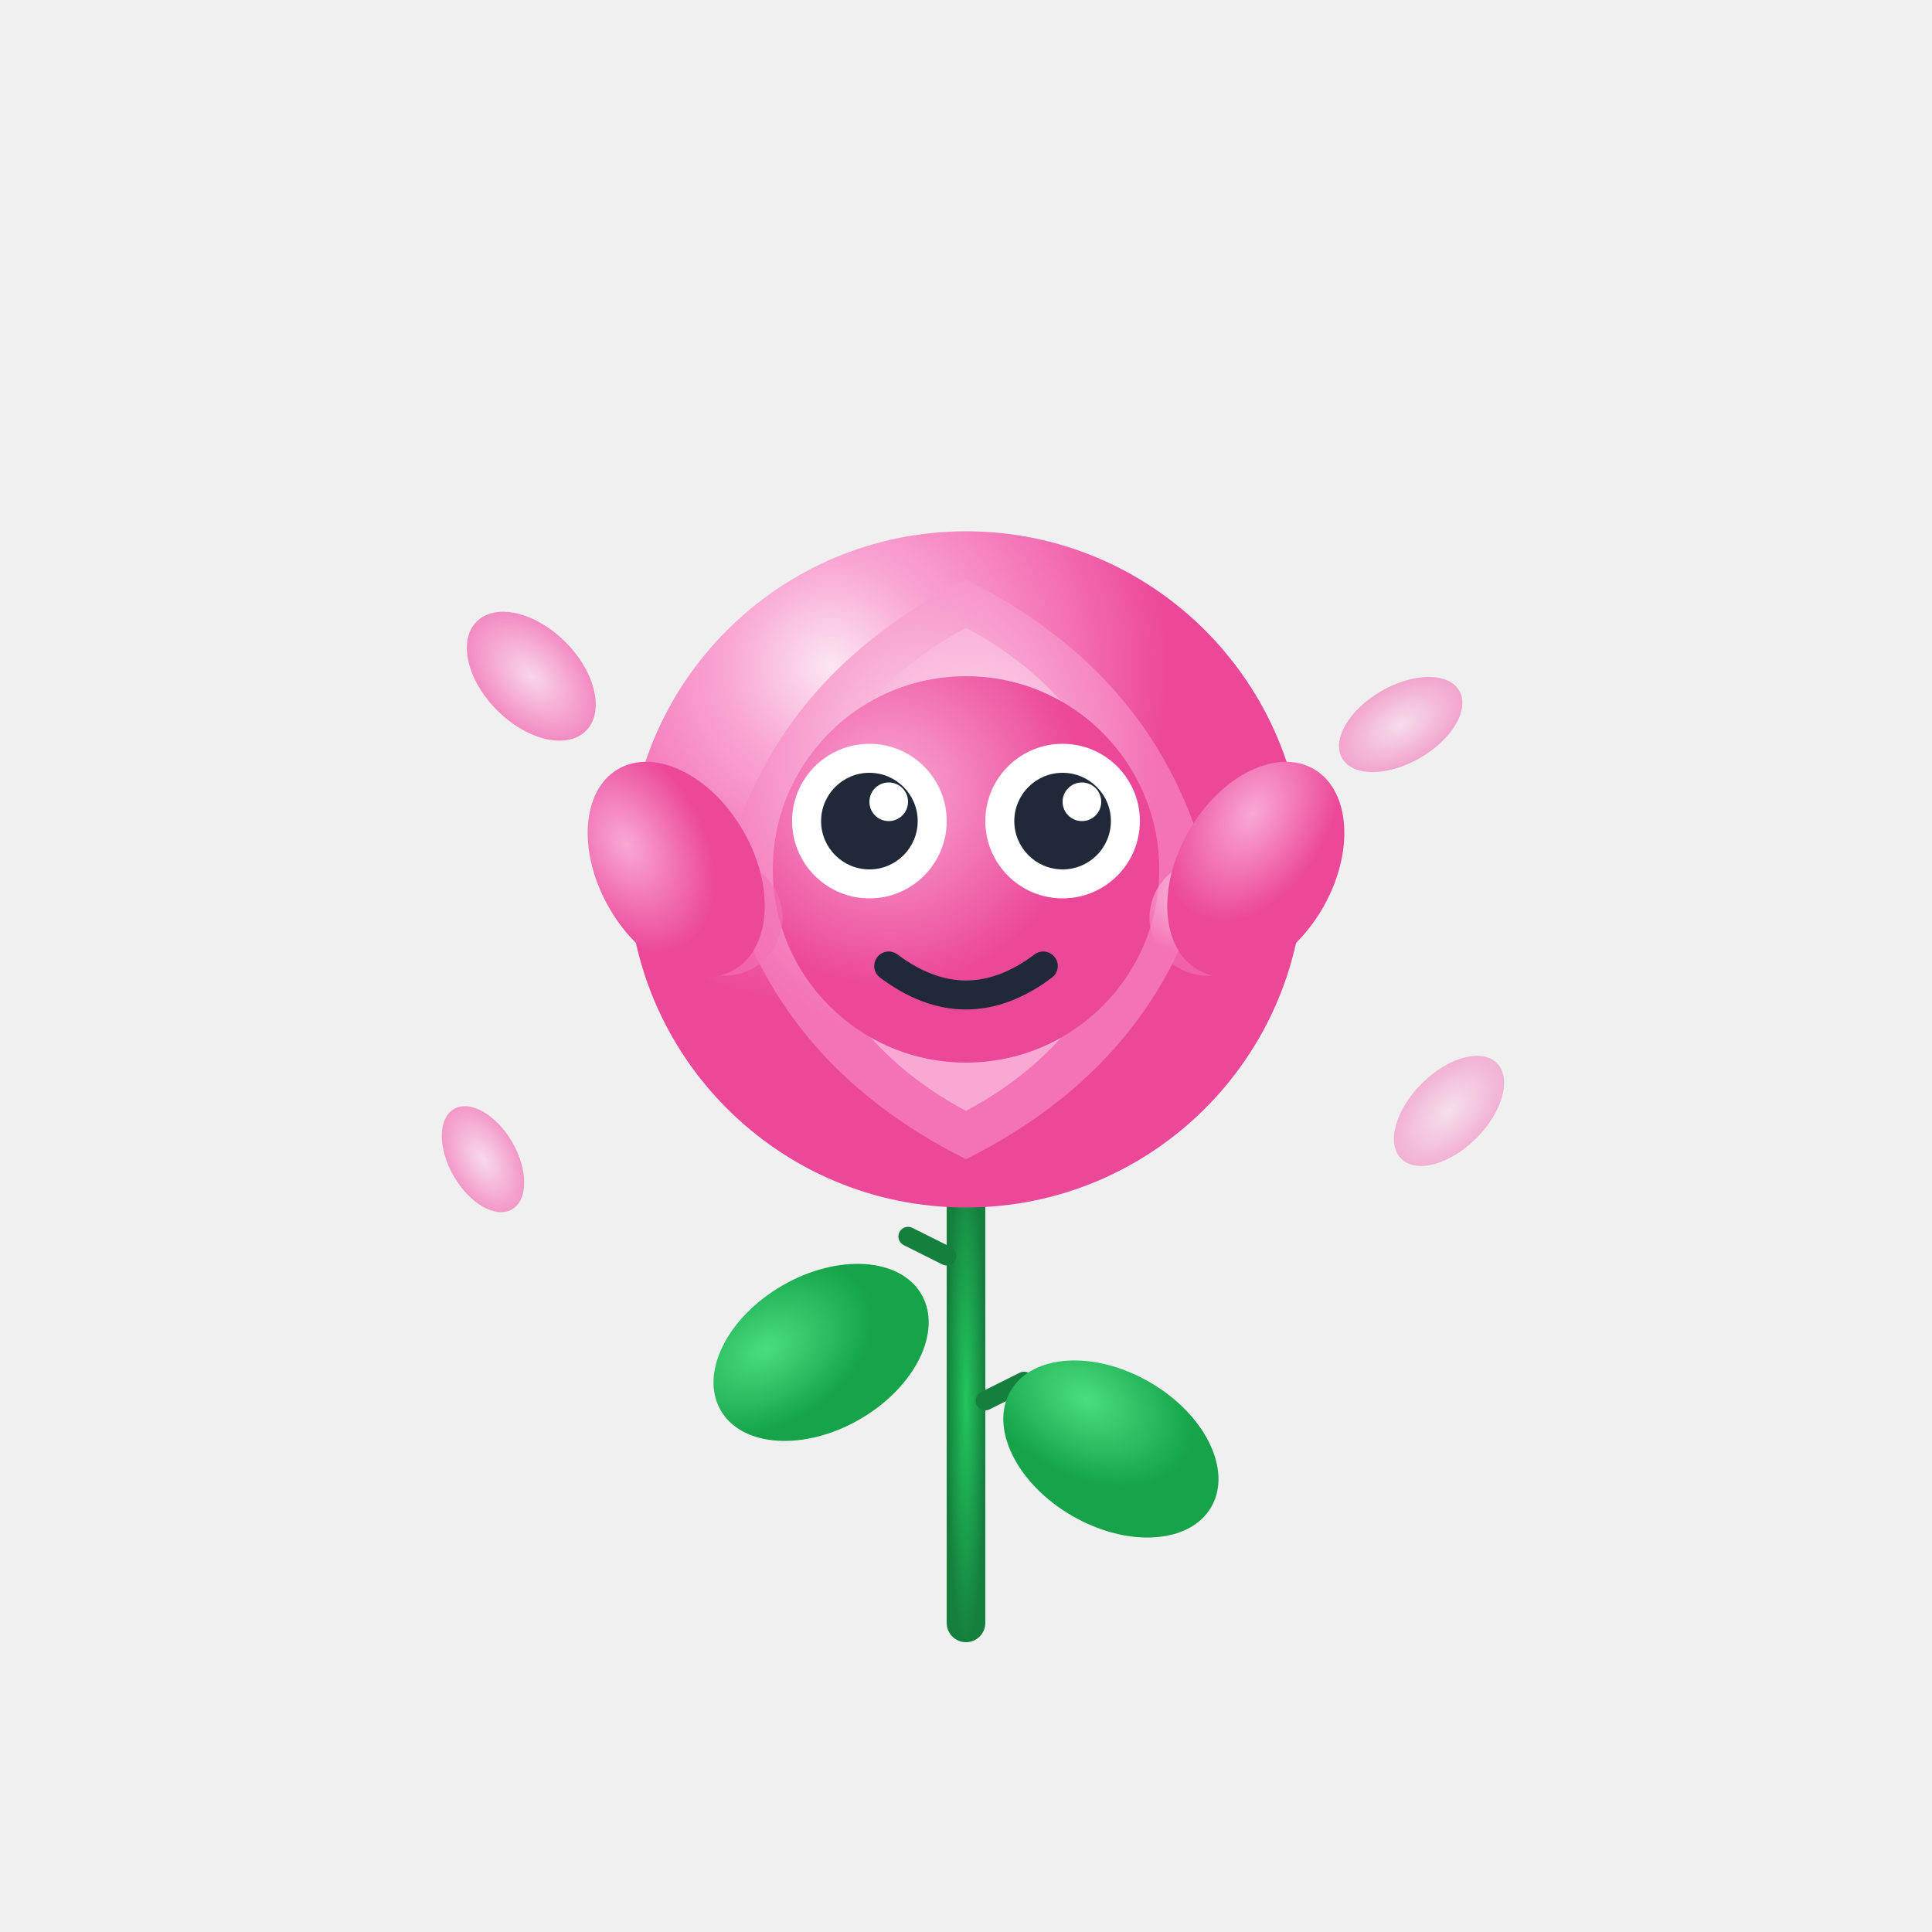
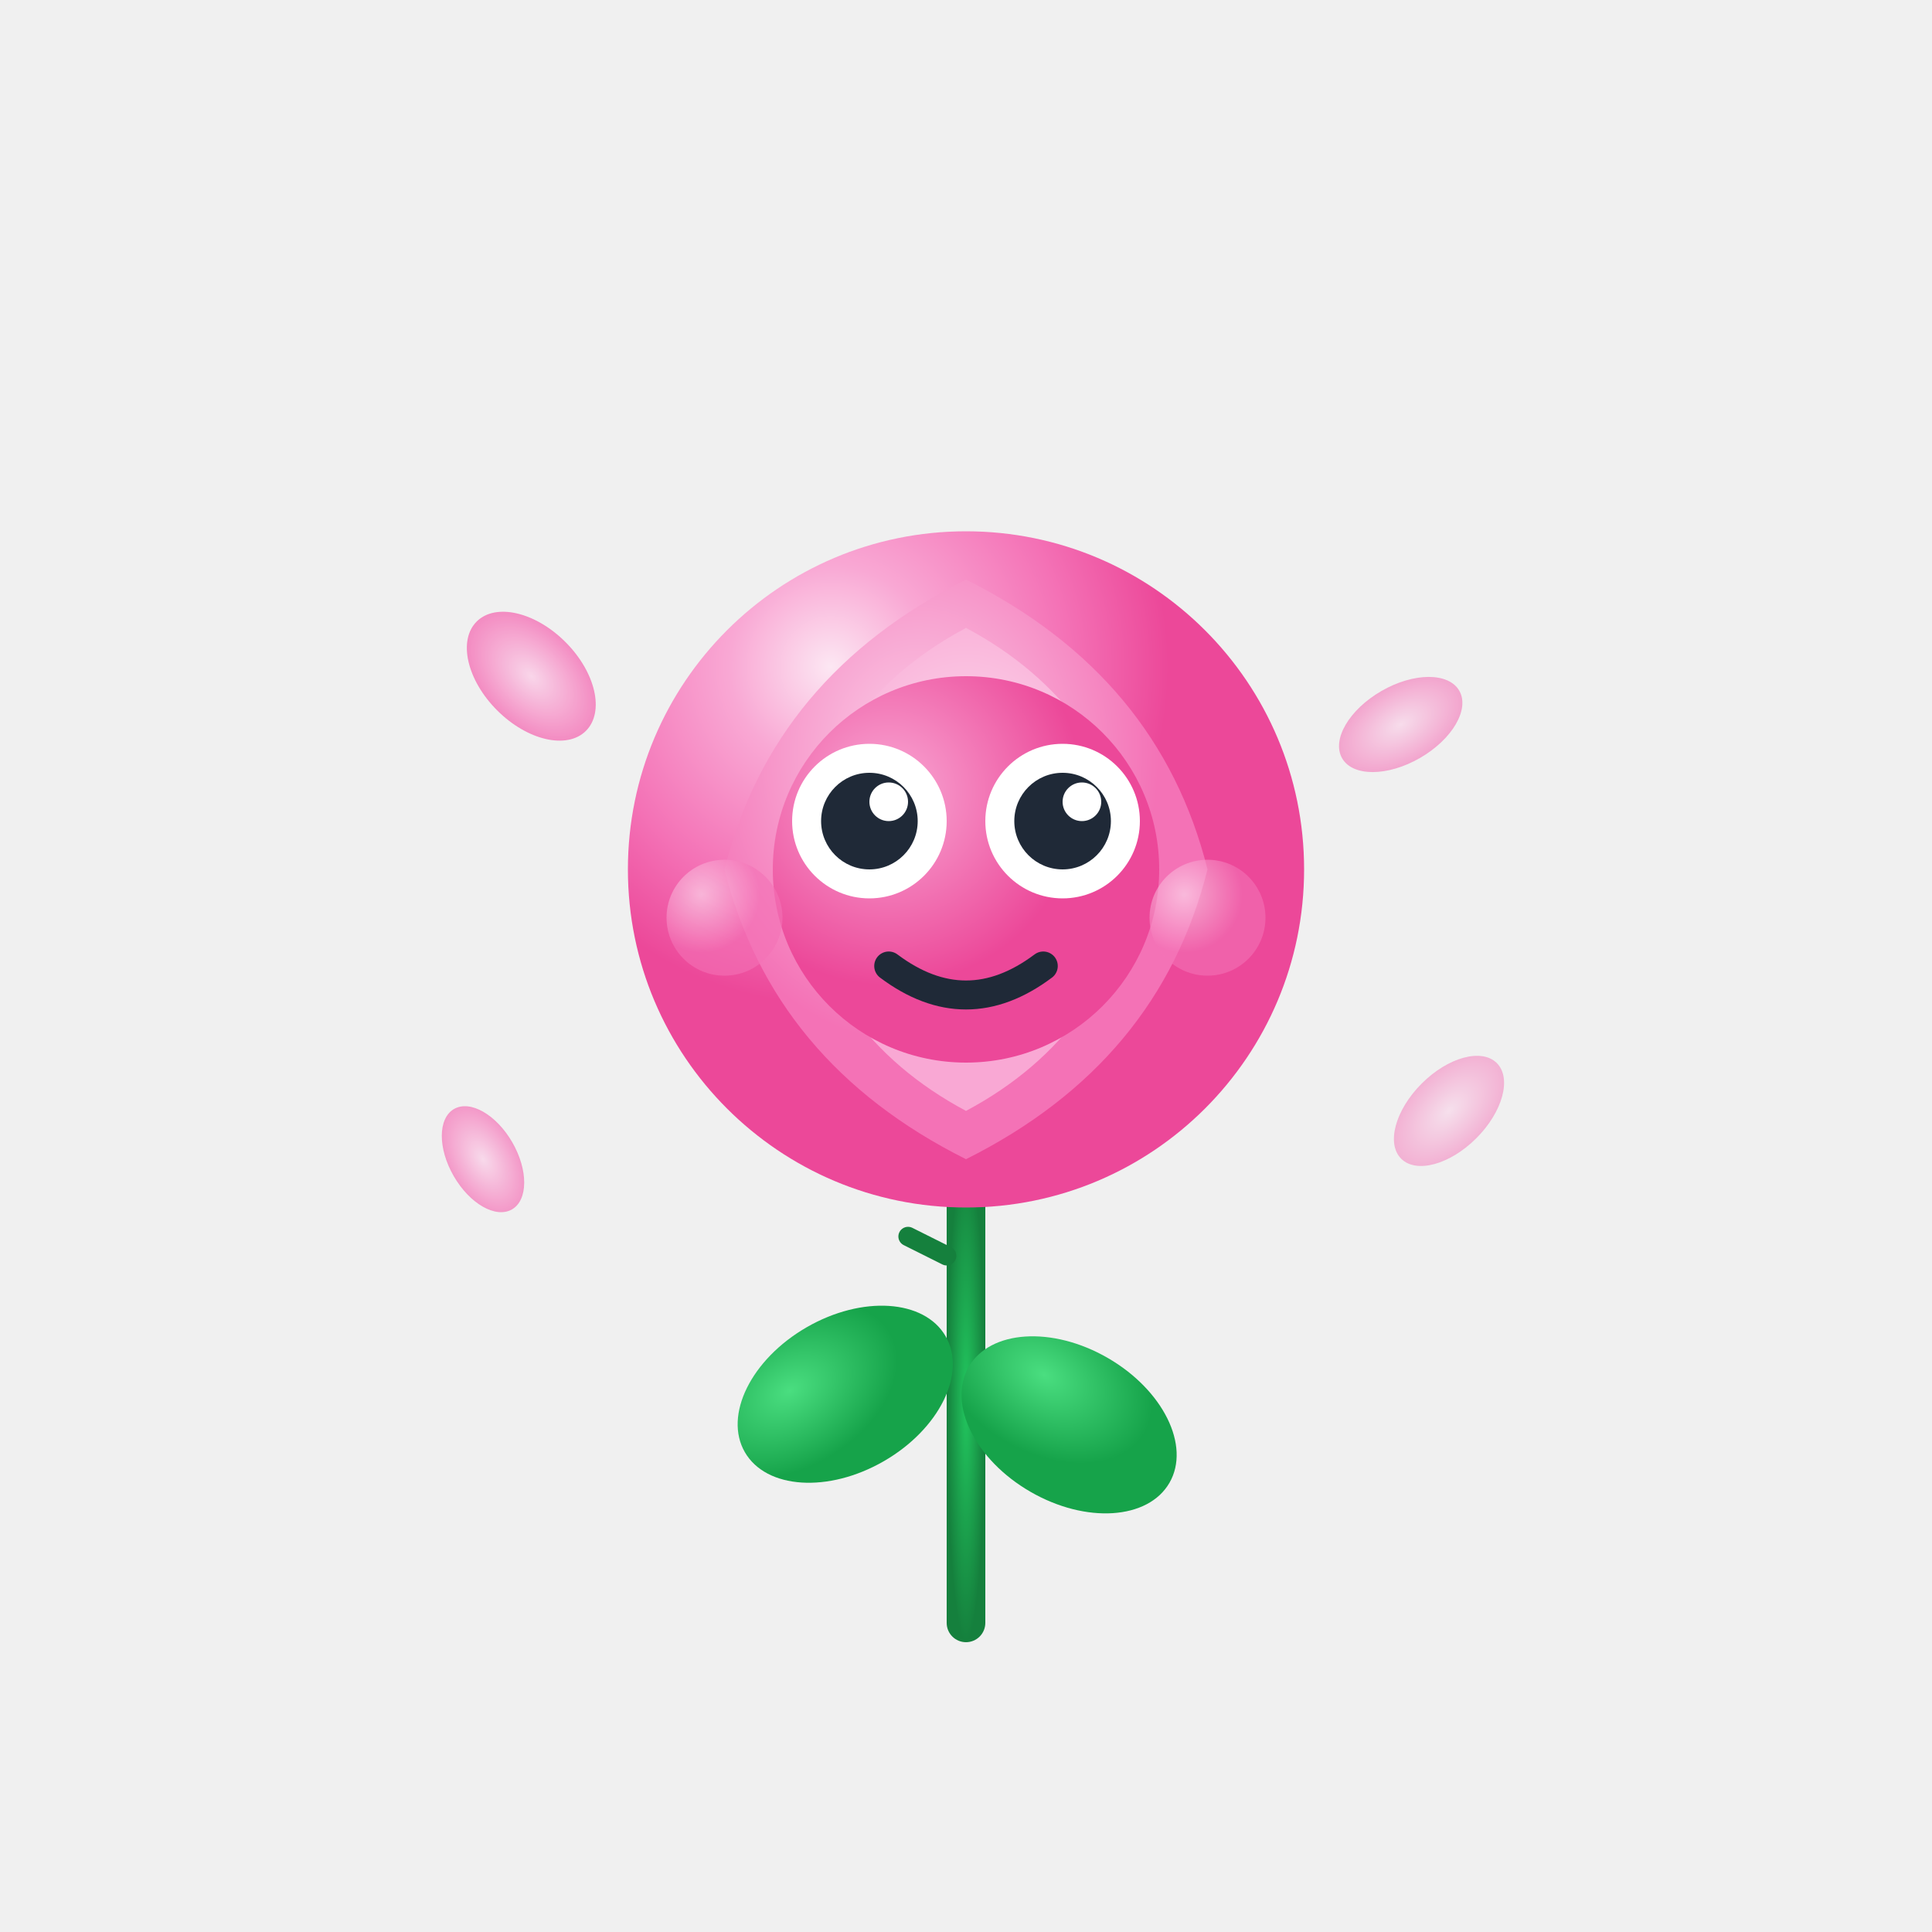
<svg xmlns="http://www.w3.org/2000/svg" viewBox="0 0 200 200">
  <rect x="98" y="120" width="4" height="50" fill="url(#roseyStem)" rx="2" />
  <path d="M 98 130 L 94 128" stroke="#15803d" stroke-width="2" stroke-linecap="round" />
  <path d="M 102 145 L 106 143" stroke="#15803d" stroke-width="2" stroke-linecap="round" />
-   <ellipse cx="85" cy="140" rx="12" ry="8" fill="url(#roseyLeaf)" transform="rotate(-30 85 140)" />
-   <ellipse cx="115" cy="150" rx="12" ry="8" fill="url(#roseyLeaf)" transform="rotate(30 115 150)" />
+   <ellipse cx="85" cy="145" rx="12" ry="8" fill="url(#roseyLeaf)" transform="rotate(-30 85 140)" />
+   <ellipse cx="110" cy="150" rx="12" ry="8" fill="url(#roseyLeaf)" transform="rotate(30 115 150)" />
  <circle cx="100" cy="90" r="35" fill="url(#roseyPetal1)" />
  <path d="M 100 60 Q 120 70 125 90 Q 120 110 100 120 Q 80 110 75 90 Q 80 70 100 60" fill="url(#roseyPetal2)" />
  <path d="M 100 65 Q 115 73 118 90 Q 115 107 100 115 Q 85 107 82 90 Q 85 73 100 65" fill="url(#roseyPetal3)" />
  <circle cx="100" cy="90" r="20" fill="url(#roseyCenter)" />
  <circle cx="90" cy="85" r="8" fill="white" />
  <circle cx="110" cy="85" r="8" fill="white" />
  <circle cx="90" cy="85" r="5" fill="#1f2937" />
  <circle cx="110" cy="85" r="5" fill="#1f2937" />
  <circle cx="92" cy="83" r="2" fill="white" />
  <circle cx="112" cy="83" r="2" fill="white" />
  <path d="M 92 100 Q 100 106 108 100" stroke="#1f2937" stroke-width="3" fill="none" stroke-linecap="round" />
  <circle cx="75" cy="95" r="6" fill="url(#roseyBlush)" opacity="0.6" />
  <circle cx="125" cy="95" r="6" fill="url(#roseyBlush)" opacity="0.6" />
-   <ellipse cx="70" cy="90" rx="8" ry="12" fill="url(#roseyArm)" transform="rotate(-30 70 90)" />
-   <ellipse cx="130" cy="90" rx="8" ry="12" fill="url(#roseyArm)" transform="rotate(30 130 90)" />
  <ellipse cx="55" cy="70" rx="8" ry="5" fill="url(#roseyFloatingPetal)" opacity="0.8" transform="rotate(45 55 70)" />
  <ellipse cx="145" cy="75" rx="7" ry="4" fill="url(#roseyFloatingPetal)" opacity="0.6" transform="rotate(-30 145 75)" />
  <ellipse cx="50" cy="120" rx="6" ry="3.5" fill="url(#roseyFloatingPetal)" opacity="0.7" transform="rotate(60 50 120)" />
  <ellipse cx="150" cy="115" rx="7" ry="4" fill="url(#roseyFloatingPetal)" opacity="0.5" transform="rotate(-45 150 115)" />
  <defs>
    <radialGradient id="roseyStem" cx="0.5" cy="0.5">
      <stop offset="0%" stop-color="#22c55e" />
      <stop offset="100%" stop-color="#15803d" />
    </radialGradient>
    <radialGradient id="roseyLeaf" cx="0.3" cy="0.3">
      <stop offset="0%" stop-color="#4ade80" />
      <stop offset="100%" stop-color="#16a34a" />
    </radialGradient>
    <radialGradient id="roseyPetal1" cx="0.3" cy="0.2">
      <stop offset="0%" stop-color="#fce7f3" />
      <stop offset="30%" stop-color="#f9a8d4" />
      <stop offset="70%" stop-color="#f472b6" />
      <stop offset="100%" stop-color="#ec4899" />
    </radialGradient>
    <radialGradient id="roseyPetal2" cx="0.4" cy="0.3">
      <stop offset="0%" stop-color="#fbcfe8" />
      <stop offset="100%" stop-color="#f472b6" />
    </radialGradient>
    <radialGradient id="roseyPetal3" cx="0.5" cy="0.4">
      <stop offset="0%" stop-color="#fce7f3" />
      <stop offset="100%" stop-color="#f9a8d4" />
    </radialGradient>
    <radialGradient id="roseyCenter" cx="0.3" cy="0.3">
      <stop offset="0%" stop-color="#f9a8d4" />
      <stop offset="100%" stop-color="#ec4899" />
    </radialGradient>
    <radialGradient id="roseyBlush" cx="0.3" cy="0.3">
      <stop offset="0%" stop-color="#fce7f3" />
      <stop offset="100%" stop-color="#f472b6" />
    </radialGradient>
    <radialGradient id="roseyArm" cx="0.3" cy="0.3">
      <stop offset="0%" stop-color="#f9a8d4" />
      <stop offset="100%" stop-color="#ec4899" />
    </radialGradient>
    <radialGradient id="roseyFloatingPetal" cx="0.5" cy="0.5">
      <stop offset="0%" stop-color="#fbcfe8" />
      <stop offset="100%" stop-color="#f472b6" />
    </radialGradient>
  </defs>
</svg>
